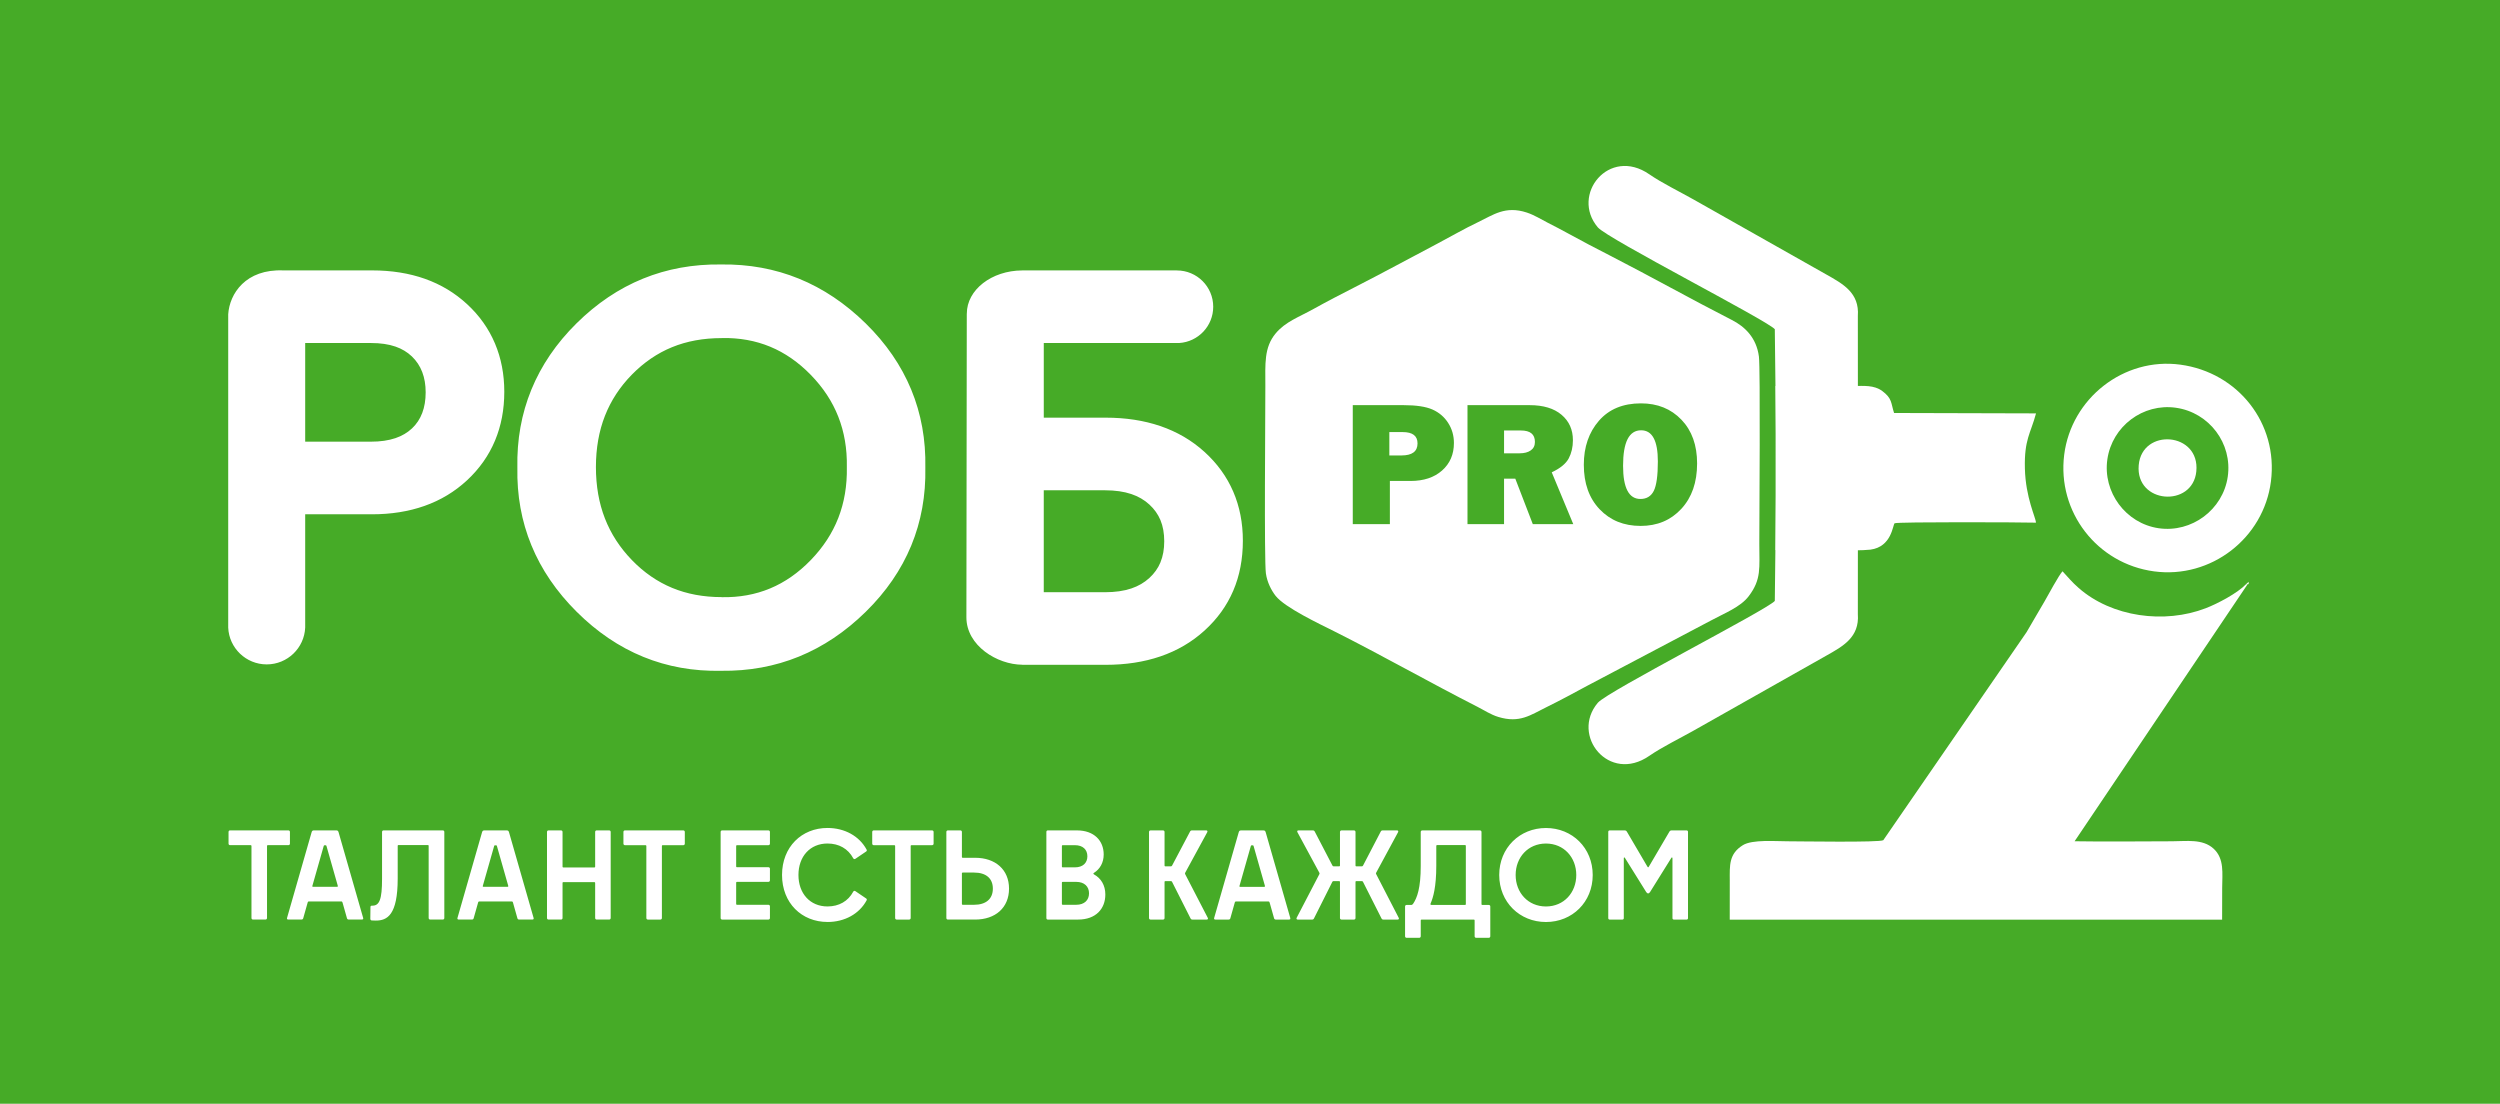
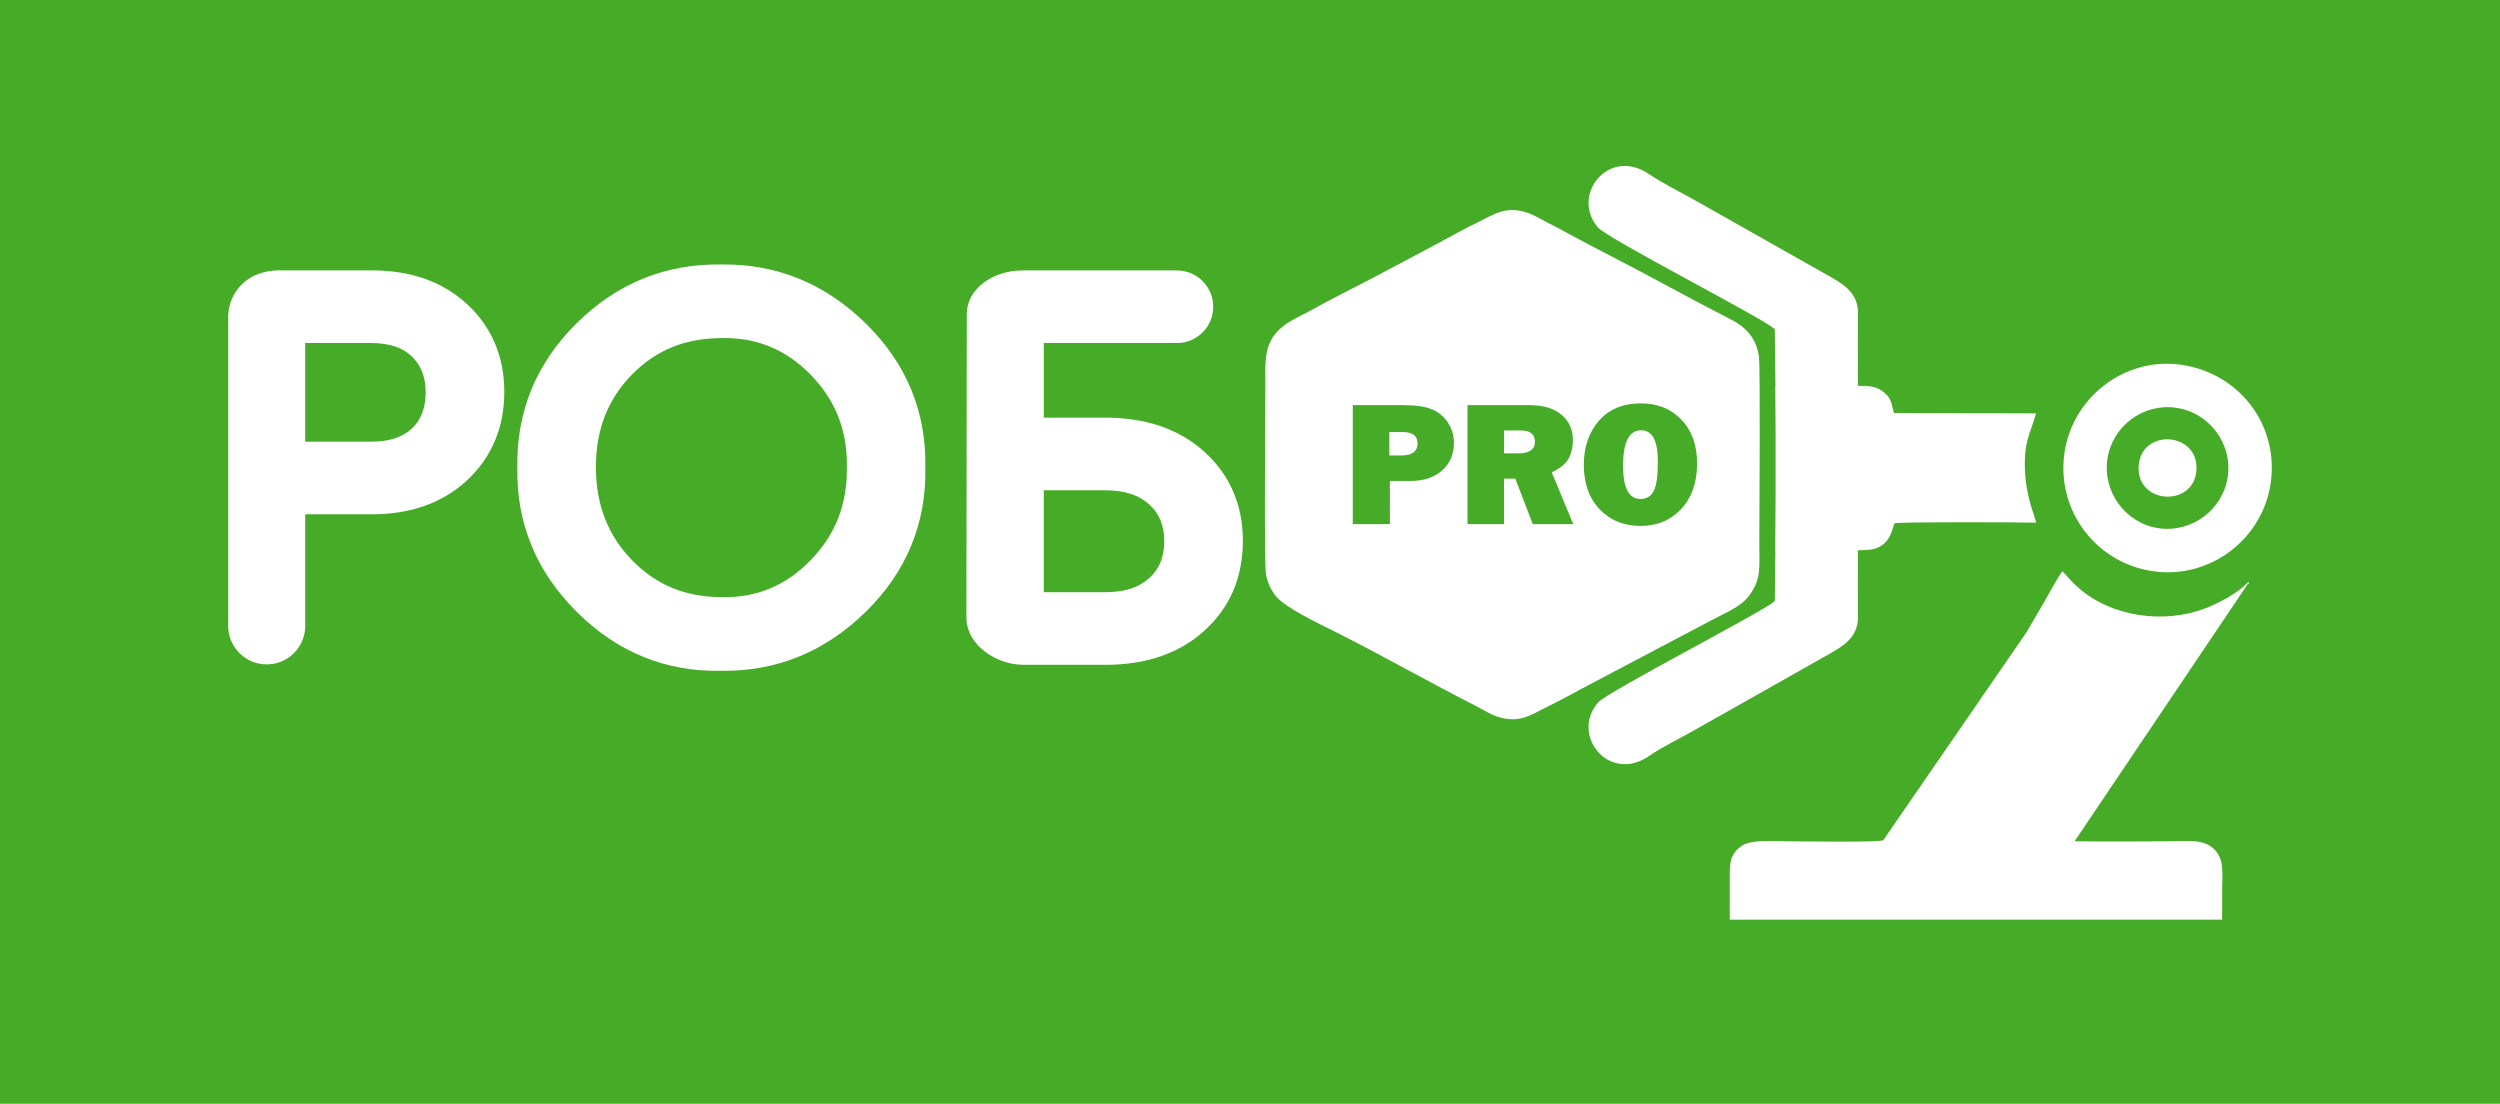
<svg xmlns="http://www.w3.org/2000/svg" width="105.476mm" height="46.567mm" viewBox="0 0 105.476 46.567" version="1.1" id="svg174">
  <defs id="defs168" />
  <g id="layer1" transform="translate(-47.80342,-33.32381)">
    <path d="M 47.803,33.324 V 79.89 H 153.28 V 33.324 Z" style="fill:#46ab27;fill-rule:evenodd;stroke-width:0.466" id="path114" />
    <g transform="matrix(0.4657915,0,0,0.4657915,-99.74913,-291.0502)" id="Layer1004">
      <path d="m 431.441,748.333 c 0.112,0.796 0.487,1.526 0.875,2.025 0.832,1.069 4.003,2.559 5.289,3.205 4.239,2.127 8.701,4.663 12.979,6.841 0.619,0.315 1.217,0.717 1.905,0.927 1.946,0.595 2.925,-0.18 4.349,-0.877 1.234,-0.605 2.489,-1.286 3.717,-1.949 l 11.174,-5.895 c 1.263,-0.684 2.691,-1.222 3.446,-2.217 1.16,-1.529 0.958,-2.553 0.958,-4.733 0,-2.327 0.106,-15.893 -0.037,-16.978 -0.223,-1.698 -1.27,-2.705 -2.444,-3.303 -3.643,-1.857 -7.391,-3.964 -11.112,-5.873 -1.215,-0.624 -2.486,-1.28 -3.705,-1.956 -0.62,-0.344 -1.212,-0.646 -1.856,-0.977 -0.594,-0.304 -1.231,-0.706 -1.907,-0.928 -1.952,-0.641 -3.043,0.218 -4.418,0.872 -1.251,0.595 -2.472,1.309 -3.704,1.957 -2.492,1.312 -4.948,2.651 -7.467,3.937 -1.214,0.62 -2.492,1.279 -3.708,1.956 -1.371,0.764 -2.556,1.16 -3.443,2.217 -1.079,1.286 -0.941,2.79 -0.941,4.761 0,2.373 -0.114,15.836 0.049,16.988 z m 11.229,-8.375 v 3.91 h -3.361 V 733.091 h 4.6 c 1.147,0 2.02,0.132 2.618,0.396 0.595,0.264 1.069,0.665 1.419,1.209 0.35,0.541 0.525,1.15 0.525,1.823 0,1.029 -0.358,1.858 -1.072,2.491 -0.714,0.633 -1.667,0.948 -2.86,0.948 z m -0.048,-2.311 h 1.099 c 0.969,0 1.454,-0.364 1.454,-1.091 0,-0.684 -0.447,-1.026 -1.344,-1.026 h -1.209 z m 16.659,6.221 h -3.665 l -1.586,-4.12 h -1.018 v 4.12 h -3.312 V 733.091 h 5.628 c 1.241,0 2.205,0.291 2.892,0.873 0.687,0.582 1.029,1.349 1.029,2.302 0,0.622 -0.127,1.171 -0.38,1.648 -0.253,0.477 -0.765,0.897 -1.538,1.26 z m -6.269,-6.415 h 1.414 c 0.415,0 0.749,-0.086 1.002,-0.261 0.253,-0.175 0.38,-0.431 0.38,-0.77 0,-0.692 -0.423,-1.037 -1.271,-1.037 h -1.524 z m 12.366,6.576 c -1.516,0 -2.752,-0.504 -3.708,-1.508 -0.956,-1.004 -1.433,-2.348 -1.433,-4.031 0,-1.608 0.458,-2.938 1.371,-3.988 0.913,-1.048 2.181,-1.573 3.803,-1.573 1.5,0 2.725,0.495 3.671,1.484 0.945,0.988 1.416,2.308 1.416,3.959 0,1.71 -0.476,3.081 -1.43,4.112 -0.953,1.031 -2.181,1.546 -3.689,1.546 z m -0.013,-2.44 c 0.56,0 0.964,-0.245 1.209,-0.733 0.245,-0.487 0.369,-1.379 0.369,-2.674 0,-1.877 -0.506,-2.814 -1.516,-2.814 -1.091,0 -1.635,1.069 -1.635,3.21 0,2.006 0.525,3.011 1.573,3.011 z" style="fill:#ffffff;fill-rule:evenodd" id="path116" />
      <path d="m 337.449,753.231 v -28.373 c 0.119,-1.847 1.567,-4.12 5.011,-3.972 v -10e-4 h 8.012 c 3.532,0 6.404,1.019 8.613,3.058 1.118,1.031 1.96,2.219 2.527,3.562 0.563,1.334 0.844,2.793 0.844,4.377 0,1.603 -0.279,3.075 -0.838,4.414 -0.564,1.352 -1.407,2.55 -2.527,3.593 -1.114,1.037 -2.402,1.814 -3.865,2.33 -1.433,0.505 -3.017,0.758 -4.755,0.758 h -6.049 v 10.255 c -0.078,1.859 -1.609,3.341 -3.487,3.341 -1.878,0 -3.41,-1.484 -3.487,-3.343 z m 6.973,-16.832 h 5.95 c 0.855,0 1.599,-0.107 2.23,-0.322 0.585,-0.199 1.084,-0.493 1.496,-0.882 0.824,-0.777 1.236,-1.865 1.236,-3.264 0,-1.371 -0.416,-2.455 -1.248,-3.252 -0.413,-0.396 -0.91,-0.694 -1.49,-0.894 -0.622,-0.215 -1.364,-0.322 -2.224,-0.322 h -5.95 z m 19.218,2.35 c -0.05,-2.521 0.372,-4.874 1.265,-7.057 0.898,-2.194 2.259,-4.195 4.084,-6.002 1.832,-1.814 3.843,-3.167 6.033,-4.059 2.183,-0.889 4.539,-1.317 7.07,-1.283 2.514,-0.034 4.862,0.394 7.045,1.283 2.188,0.891 4.205,2.243 6.052,4.053 1.846,1.81 3.221,3.811 4.127,6.002 0.901,2.182 1.327,4.536 1.277,7.063 0.05,2.527 -0.376,4.882 -1.277,7.064 -0.906,2.192 -2.281,4.192 -4.127,6.002 -1.847,1.811 -3.864,3.162 -6.052,4.053 -2.179,0.888 -4.524,1.316 -7.033,1.284 -2.518,0.052 -4.869,-0.368 -7.051,-1.259 -2.188,-0.893 -4.201,-2.255 -6.039,-4.084 -1.836,-1.827 -3.203,-3.834 -4.102,-6.021 -0.897,-2.183 -1.321,-4.529 -1.271,-7.039 z m 29.843,-0.074 c 0.029,-1.636 -0.229,-3.148 -0.773,-4.535 -0.541,-1.379 -1.373,-2.643 -2.494,-3.793 -1.119,-1.148 -2.345,-1.998 -3.676,-2.549 -1.336,-0.553 -2.794,-0.815 -4.375,-0.786 l -0.024,0.006 c -1.653,0 -3.151,0.274 -4.492,0.823 -1.335,0.546 -2.549,1.376 -3.639,2.487 -1.084,1.106 -1.897,2.35 -2.438,3.731 -0.544,1.39 -0.817,2.937 -0.817,4.64 0,1.708 0.272,3.261 0.817,4.658 0.54,1.387 1.355,2.643 2.444,3.768 1.086,1.122 2.301,1.961 3.645,2.518 1.344,0.557 2.837,0.835 4.48,0.835 l 0.024,0.006 c 1.576,0.029 3.032,-0.235 4.369,-0.792 1.335,-0.556 2.563,-1.412 3.682,-2.568 1.122,-1.158 1.953,-2.431 2.494,-3.818 0.545,-1.399 0.803,-2.927 0.773,-4.584 z m 10.864,-13.872 h 0.004 v -0.008 c 0,-2.149 2.243,-3.893 5.016,-3.907 v -0.004 h 14.006 v 0.006 h 0.007 c 1.817,0 3.289,1.473 3.289,3.289 0,1.747 -1.362,3.176 -3.082,3.283 h -12.266 v 6.762 h 5.604 c 1.813,0 3.462,0.253 4.946,0.758 1.523,0.519 2.859,1.3 4.007,2.342 1.156,1.05 2.025,2.252 2.607,3.606 0.579,1.347 0.869,2.826 0.869,4.438 0,3.323 -1.159,6.038 -3.476,8.143 -1.148,1.043 -2.484,1.824 -4.007,2.342 -1.484,0.506 -3.133,0.758 -4.946,0.758 h -7.548 v -0.008 c -2.28,-0.012 -5.065,-1.727 -5.065,-4.296 z m 6.973,25.232 h 5.555 c 0.91,0 1.703,-0.114 2.378,-0.341 0.631,-0.212 1.175,-0.529 1.632,-0.949 0.452,-0.415 0.787,-0.887 1.006,-1.416 v -0.006 c 0.228,-0.549 0.341,-1.184 0.341,-1.904 0,-0.724 -0.114,-1.361 -0.341,-1.91 -0.219,-0.528 -0.554,-1 -1.006,-1.416 -0.457,-0.421 -1.001,-0.737 -1.632,-0.949 -0.675,-0.227 -1.468,-0.341 -2.378,-0.341 h -5.555 z" style="fill:#ffffff;fill-rule:evenodd" id="path118" />
      <path d="m 520.233,749.296 0.121,0.026 -15.662,23.27 c 2.922,0.051 5.882,0.003 8.808,0.003 1.318,0 2.776,-0.244 3.772,0.662 1.003,0.913 0.79,2.253 0.787,3.554 -0.002,0.962 -0.005,1.924 -0.006,2.886 h -44.599 c 0.004,-1.18 0.007,-2.361 0.003,-3.541 -0.004,-1.369 -0.096,-2.419 1.192,-3.213 0.851,-0.525 2.966,-0.348 4.013,-0.348 0.984,-2e-4 8.427,0.123 8.702,-0.101 l 12.974,-18.837 c 0.533,-0.938 1.1,-1.863 1.636,-2.801 0.31,-0.543 1.294,-2.371 1.623,-2.717 0.565,0.603 0.814,0.943 1.466,1.515 2.997,2.63 7.76,3.277 11.509,1.83 1.085,-0.419 2.875,-1.363 3.662,-2.188 z" style="fill:#ffffff;fill-rule:evenodd" id="path120" />
      <path d="m 477.609,731.354 h 0.008 c 1.019,0.003 6.064,-9e-4 7.082,-2e-4 0.88,6e-4 1.82,-0.1 2.569,0.456 0.913,0.678 0.777,1.084 1.071,1.991 l 12.859,0.036 c -0.491,1.828 -1.073,2.346 -1.01,4.98 0.064,2.685 1.001,4.475 1.002,4.918 -1.269,-0.038 -12.487,-0.083 -12.801,0.055 -0.173,0.141 -0.25,2.135 -2.198,2.39 -1.164,0.152 -7.29,0.043 -8.583,0.04 z" style="fill:#ffffff;fill-rule:evenodd" id="path122" />
      <path d="m 513.872,733.327 c -2.99,-0.427 -5.776,1.679 -6.212,4.658 -0.436,2.977 1.661,5.819 4.644,6.254 2.99,0.435 5.822,-1.676 6.258,-4.66 0.442,-3.022 -1.682,-5.822 -4.691,-6.252 z m 0.398,-3.904 c 5.221,0.706 8.875,5.311 8.204,10.577 -0.656,5.146 -5.434,8.84 -10.587,8.147 -5.163,-0.695 -8.79,-5.385 -8.138,-10.566 0.642,-5.1 5.393,-8.852 10.521,-8.158 z" style="fill:#ffffff;fill-rule:evenodd" id="path124" />
      <path d="m 515.715,739.097 c -0.33,3.297 -5.528,2.948 -5.216,-0.574 0.301,-3.395 5.573,-2.995 5.216,0.574 z" style="fill:#ffffff;fill-rule:evenodd" id="path126" />
      <path d="m 520.354,749.322 -0.121,-0.026 0.224,-0.206 c 0.007,0.359 -0.014,0.155 -0.103,0.233 z" style="fill:#ffffff;fill-rule:evenodd" id="path128" />
      <path d="m 485.058,752.022 c 0.153,2.092 -1.332,2.902 -2.883,3.773 l -11.989,6.773 c -1.228,0.694 -2.897,1.511 -4.015,2.286 -3.65,2.53 -7.163,-1.853 -4.667,-4.804 0.873,-1.032 15.262,-8.382 16.032,-9.225 l 0.123,-10.76 7.405,0.089 z" style="fill:#ffffff;fill-rule:evenodd" id="path130" />
      <path d="m 485.058,725.014 c 0.153,-2.092 -1.332,-2.902 -2.883,-3.773 l -11.989,-6.773 c -1.228,-0.694 -2.897,-1.511 -4.015,-2.286 -3.65,-2.53 -7.163,1.853 -4.667,4.804 0.873,1.032 15.262,8.382 16.032,9.225 l 0.123,10.76 7.405,-0.089 z" style="fill:#ffffff;fill-rule:evenodd" id="path132" />
-       <path d="m 342.902,771.607 h -5.285 c -0.081,0 -0.138,0.058 -0.138,0.139 v 1.061 c 0,0.081 0.058,0.139 0.138,0.139 h 1.869 c 0.046,0 0.07,0.035 0.07,0.069 v 6.531 c 0,0.081 0.058,0.138 0.138,0.138 h 1.131 c 0.081,0 0.139,-0.058 0.139,-0.138 v -6.531 c 0,-0.046 0.023,-0.069 0.069,-0.069 h 1.869 c 0.081,0 0.138,-0.058 0.138,-0.139 v -1.061 c 0,-0.081 -0.058,-0.139 -0.138,-0.139 z m 4.327,0 h -2.008 c -0.115,0 -0.184,0.035 -0.219,0.173 l -2.227,7.765 c -0.023,0.092 0.023,0.138 0.115,0.138 h 1.2 c 0.069,0 0.127,-0.035 0.15,-0.104 l 0.404,-1.431 c 0.023,-0.081 0.058,-0.104 0.115,-0.104 h 2.931 c 0.058,0 0.092,0.023 0.115,0.104 l 0.404,1.431 c 0.023,0.069 0.081,0.104 0.15,0.104 h 1.2 c 0.092,0 0.138,-0.046 0.115,-0.138 l -2.227,-7.765 c -0.035,-0.139 -0.104,-0.173 -0.219,-0.173 z m -2.158,5.031 1.027,-3.611 c 0.011,-0.046 0.035,-0.069 0.069,-0.069 h 0.115 c 0.035,0 0.058,0.023 0.069,0.069 l 1.027,3.611 c 0.011,0.058 -0.012,0.081 -0.058,0.081 h -2.192 c -0.046,0 -0.069,-0.023 -0.058,-0.081 z m 5.746,3.139 c 1.027,0 1.984,-0.485 1.984,-3.808 v -2.965 c 0,-0.046 0.023,-0.069 0.07,-0.069 h 2.665 c 0.046,0 0.069,0.023 0.069,0.069 v 6.542 c 0,0.081 0.058,0.138 0.139,0.138 h 1.142 c 0.081,0 0.138,-0.058 0.138,-0.138 v -7.8 c 0,-0.081 -0.058,-0.139 -0.138,-0.139 h -5.365 c -0.081,0 -0.138,0.058 -0.138,0.139 v 4.246 c 0,1.869 -0.231,2.458 -0.912,2.434 -0.092,0 -0.138,0.035 -0.138,0.127 l -0.012,1.062 c 0,0.092 0.046,0.138 0.127,0.15 0.104,0.012 0.231,0.012 0.369,0.012 z m 11.85,-8.169 h -2.008 c -0.115,0 -0.185,0.035 -0.219,0.173 l -2.227,7.765 c -0.023,0.092 0.023,0.138 0.115,0.138 h 1.2 c 0.069,0 0.127,-0.035 0.15,-0.104 l 0.404,-1.431 c 0.023,-0.081 0.058,-0.104 0.115,-0.104 h 2.931 c 0.058,0 0.092,0.023 0.115,0.104 l 0.404,1.431 c 0.023,0.069 0.081,0.104 0.15,0.104 h 1.2 c 0.092,0 0.138,-0.046 0.115,-0.138 l -2.227,-7.765 c -0.035,-0.139 -0.104,-0.173 -0.219,-0.173 z m -2.158,5.031 1.027,-3.611 c 0.011,-0.046 0.035,-0.069 0.069,-0.069 h 0.115 c 0.035,0 0.058,0.023 0.069,0.069 l 1.027,3.611 c 0.011,0.058 -0.012,0.081 -0.058,0.081 h -2.192 c -0.046,0 -0.069,-0.023 -0.058,-0.081 z m 7.223,-1.742 v -3.15 c 0,-0.081 -0.058,-0.139 -0.138,-0.139 h -1.131 c -0.081,0 -0.139,0.058 -0.139,0.139 v 7.8 c 0,0.081 0.058,0.138 0.139,0.138 h 1.131 c 0.081,0 0.138,-0.058 0.138,-0.138 v -3.185 c 0,-0.046 0.023,-0.069 0.069,-0.069 h 2.815 c 0.046,0 0.07,0.035 0.07,0.069 v 3.185 c 0,0.081 0.058,0.138 0.138,0.138 h 1.131 c 0.081,0 0.138,-0.058 0.138,-0.138 v -7.8 c 0,-0.081 -0.058,-0.139 -0.138,-0.139 h -1.131 c -0.081,0 -0.138,0.058 -0.138,0.139 v 3.15 c 0,0.046 -0.023,0.069 -0.07,0.069 h -2.815 c -0.046,0 -0.069,-0.023 -0.069,-0.069 z m 10.938,-3.288 h -5.285 c -0.081,0 -0.138,0.058 -0.138,0.139 v 1.061 c 0,0.081 0.058,0.139 0.138,0.139 h 1.869 c 0.046,0 0.069,0.035 0.069,0.069 v 6.531 c 0,0.081 0.058,0.138 0.138,0.138 h 1.131 c 0.081,0 0.139,-0.058 0.139,-0.138 v -6.531 c 0,-0.046 0.023,-0.069 0.069,-0.069 h 1.869 c 0.081,0 0.138,-0.058 0.138,-0.139 v -1.061 c 0,-0.081 -0.058,-0.139 -0.138,-0.139 z m 3.381,0.139 v 7.8 c 0,0.081 0.058,0.138 0.139,0.138 h 4.188 c 0.081,0 0.139,-0.058 0.139,-0.138 v -1.062 c 0,-0.081 -0.058,-0.139 -0.139,-0.139 h -2.85 c -0.046,0 -0.07,-0.035 -0.07,-0.069 v -1.938 c 0,-0.046 0.035,-0.069 0.07,-0.069 h 2.85 c 0.081,0 0.139,-0.058 0.139,-0.139 v -1.05 c 0,-0.081 -0.058,-0.138 -0.139,-0.138 h -2.85 c -0.046,0 -0.07,-0.023 -0.07,-0.07 v -1.857 c 0,-0.046 0.035,-0.069 0.07,-0.069 h 2.85 c 0.081,0 0.139,-0.058 0.139,-0.139 v -1.061 c 0,-0.081 -0.058,-0.139 -0.139,-0.139 h -4.188 c -0.081,0 -0.139,0.058 -0.139,0.139 z m 9.681,8.157 c 1.558,0 2.885,-0.738 3.542,-1.961 0.035,-0.07 0.023,-0.127 -0.046,-0.173 l -0.97,-0.658 c -0.069,-0.046 -0.15,-0.035 -0.196,0.046 -0.462,0.865 -1.292,1.338 -2.331,1.338 -1.581,0 -2.631,-1.177 -2.631,-2.85 0,-1.673 1.05,-2.85 2.631,-2.85 1.039,0 1.869,0.473 2.331,1.338 0.046,0.081 0.127,0.092 0.196,0.046 l 0.97,-0.658 c 0.069,-0.046 0.081,-0.104 0.046,-0.173 -0.658,-1.223 -1.984,-1.962 -3.542,-1.962 -2.342,0 -4.119,1.719 -4.119,4.258 0,2.538 1.777,4.257 4.119,4.257 z m 9.473,-8.296 h -5.285 c -0.081,0 -0.138,0.058 -0.138,0.139 v 1.061 c 0,0.081 0.058,0.139 0.138,0.139 h 1.869 c 0.046,0 0.069,0.035 0.069,0.069 v 6.531 c 0,0.081 0.058,0.138 0.138,0.138 h 1.131 c 0.081,0 0.139,-0.058 0.139,-0.138 v -6.531 c 0,-0.046 0.023,-0.069 0.069,-0.069 h 1.869 c 0.081,0 0.138,-0.058 0.138,-0.139 v -1.061 c 0,-0.081 -0.058,-0.139 -0.138,-0.139 z m 2.7,2.411 v -2.273 c 0,-0.081 -0.058,-0.139 -0.138,-0.139 h -1.131 c -0.081,0 -0.139,0.058 -0.139,0.139 v 7.8 c 0,0.081 0.058,0.138 0.139,0.138 h 2.469 c 1.834,0 3.069,-1.073 3.069,-2.804 0,-1.719 -1.235,-2.792 -3.069,-2.792 h -1.131 c -0.046,0 -0.069,-0.023 -0.069,-0.07 z m 0,4.258 v -2.781 c 0,-0.046 0.035,-0.069 0.069,-0.069 h 1.027 c 1.096,0 1.708,0.531 1.708,1.454 0,0.935 -0.623,1.465 -1.708,1.465 h -1.027 c -0.046,0 -0.069,-0.035 -0.069,-0.069 z m 7.777,1.408 h 2.746 c 1.615,0 2.469,-0.981 2.469,-2.273 0,-0.842 -0.404,-1.477 -1.015,-1.811 -0.081,-0.046 -0.092,-0.104 -0.011,-0.15 0.531,-0.335 0.877,-0.912 0.877,-1.662 0,-1.234 -0.854,-2.181 -2.423,-2.181 h -2.642 c -0.081,0 -0.127,0.058 -0.127,0.139 v 7.8 c 0,0.081 0.046,0.138 0.127,0.138 z m 1.35,-6.738 h 1.107 c 0.727,0 1.131,0.404 1.131,1.004 0,0.6 -0.404,1.004 -1.131,1.004 h -1.107 c -0.046,0 -0.07,-0.023 -0.07,-0.069 v -1.869 c 0,-0.046 0.023,-0.069 0.07,-0.069 z m 0,3.323 h 1.223 c 0.75,0 1.165,0.427 1.165,1.038 0,0.611 -0.415,1.038 -1.165,1.038 h -1.223 c -0.046,0 -0.07,-0.035 -0.07,-0.069 v -1.938 c 0,-0.046 0.023,-0.069 0.07,-0.069 z m 13.142,3.254 -2.042,-3.946 c -0.023,-0.046 -0.035,-0.081 0,-0.138 l 1.996,-3.669 c 0.046,-0.092 0.012,-0.162 -0.092,-0.162 h -1.304 c -0.069,0 -0.127,0.035 -0.162,0.104 l -1.627,3.081 c -0.023,0.046 -0.058,0.069 -0.104,0.069 h -0.508 c -0.046,0 -0.07,-0.023 -0.07,-0.069 v -3.046 c 0,-0.081 -0.058,-0.139 -0.138,-0.139 h -1.131 c -0.081,0 -0.139,0.058 -0.139,0.139 v 7.8 c 0,0.081 0.058,0.138 0.139,0.138 h 1.131 c 0.081,0 0.138,-0.058 0.138,-0.138 v -3.277 c 0,-0.046 0.023,-0.07 0.07,-0.07 h 0.508 c 0.046,0 0.081,0.023 0.104,0.07 l 1.673,3.311 c 0.035,0.069 0.092,0.104 0.162,0.104 h 1.292 c 0.104,0 0.161,-0.058 0.104,-0.162 z m 5.031,-7.915 h -2.008 c -0.115,0 -0.184,0.035 -0.219,0.173 l -2.227,7.765 c -0.023,0.092 0.023,0.138 0.115,0.138 h 1.2 c 0.069,0 0.127,-0.035 0.15,-0.104 l 0.404,-1.431 c 0.023,-0.081 0.058,-0.104 0.115,-0.104 h 2.931 c 0.058,0 0.092,0.023 0.115,0.104 l 0.404,1.431 c 0.023,0.069 0.081,0.104 0.15,0.104 h 1.2 c 0.092,0 0.138,-0.046 0.115,-0.138 l -2.227,-7.765 c -0.035,-0.139 -0.104,-0.173 -0.219,-0.173 z m -2.158,5.031 1.027,-3.611 c 0.011,-0.046 0.035,-0.069 0.069,-0.069 h 0.115 c 0.035,0 0.058,0.023 0.069,0.069 l 1.027,3.611 c 0.011,0.058 -0.012,0.081 -0.058,0.081 h -2.192 c -0.046,0 -0.069,-0.023 -0.058,-0.081 z m 14.423,2.885 -2.042,-3.958 c -0.023,-0.046 -0.035,-0.069 0,-0.127 l 1.984,-3.669 c 0.046,-0.092 0.012,-0.162 -0.092,-0.162 h -1.315 c -0.069,0 -0.127,0.035 -0.162,0.104 l -1.604,3.081 c -0.023,0.046 -0.058,0.069 -0.104,0.069 h -0.508 c -0.046,0 -0.069,-0.023 -0.069,-0.069 v -3.046 c 0,-0.081 -0.058,-0.139 -0.138,-0.139 h -1.131 c -0.081,0 -0.139,0.058 -0.139,0.139 v 3.046 c 0,0.046 -0.023,0.069 -0.069,0.069 h -0.508 c -0.046,0 -0.081,-0.023 -0.104,-0.069 l -1.604,-3.081 c -0.035,-0.069 -0.092,-0.104 -0.162,-0.104 h -1.315 c -0.104,0 -0.139,0.069 -0.092,0.162 l 1.984,3.669 c 0.035,0.058 0.023,0.092 0,0.138 l -2.054,3.946 c -0.046,0.092 0,0.162 0.104,0.162 h 1.304 c 0.069,0 0.127,-0.035 0.161,-0.104 l 1.662,-3.311 c 0.023,-0.046 0.058,-0.07 0.104,-0.07 h 0.519 c 0.046,0 0.069,0.035 0.069,0.07 v 3.277 c 0,0.081 0.058,0.138 0.139,0.138 h 1.131 c 0.081,0 0.138,-0.058 0.138,-0.138 v -3.277 c 0,-0.046 0.023,-0.07 0.069,-0.07 h 0.508 c 0.046,0 0.081,0.023 0.104,0.07 l 1.673,3.311 c 0.035,0.069 0.092,0.104 0.161,0.104 h 1.292 c 0.104,0 0.162,-0.058 0.104,-0.162 z m 1.996,1.673 v -1.442 c 0,-0.046 0.023,-0.069 0.069,-0.069 h 4.742 c 0.046,0 0.069,0.023 0.069,0.069 v 1.442 c 0,0.081 0.058,0.139 0.139,0.139 h 1.142 c 0.081,0 0.139,-0.058 0.139,-0.139 v -2.7 c 0,-0.081 -0.058,-0.138 -0.139,-0.138 h -0.589 c -0.046,0 -0.069,-0.023 -0.069,-0.069 v -6.542 c 0,-0.081 -0.058,-0.139 -0.138,-0.139 h -5.227 c -0.081,0 -0.139,0.058 -0.139,0.139 v 3.081 c 0,1.996 -0.323,2.885 -0.692,3.427 -0.046,0.069 -0.104,0.104 -0.173,0.104 h -0.416 c -0.081,0 -0.138,0.058 -0.138,0.138 v 2.7 c 0,0.081 0.058,0.139 0.138,0.139 h 1.142 c 0.081,0 0.138,-0.058 0.138,-0.139 z m 4.015,-2.838 h -3.023 c -0.115,0 -0.139,-0.046 -0.092,-0.15 0.219,-0.508 0.508,-1.454 0.508,-3.404 v -1.8 c 0,-0.046 0.035,-0.069 0.069,-0.069 h 2.538 c 0.046,0 0.069,0.023 0.069,0.069 v 5.285 c 0,0.046 -0.023,0.069 -0.069,0.069 z m 7.327,1.546 c 2.377,0 4.235,-1.8 4.235,-4.257 0,-2.458 -1.858,-4.258 -4.235,-4.258 -2.377,0 -4.234,1.8 -4.234,4.258 0,2.458 1.857,4.257 4.234,4.257 z m 0,-1.408 c -1.627,0 -2.746,-1.258 -2.746,-2.85 0,-1.593 1.119,-2.85 2.746,-2.85 1.627,0 2.746,1.258 2.746,2.85 0,1.592 -1.119,2.85 -2.746,2.85 z m 5.769,1.188 h 1.154 c 0.081,0 0.127,-0.058 0.127,-0.127 v -5.434 c 0,-0.069 0.058,-0.104 0.104,-0.023 l 1.927,3.092 c 0.104,0.162 0.242,0.162 0.346,0 l 1.927,-3.092 c 0.046,-0.081 0.104,-0.046 0.104,0.023 v 5.434 c 0,0.069 0.046,0.127 0.127,0.127 h 1.154 c 0.081,0 0.127,-0.058 0.127,-0.127 v -7.823 c 0,-0.069 -0.046,-0.127 -0.127,-0.127 h -1.384 c -0.069,0 -0.127,0.035 -0.162,0.092 l -1.869,3.184 c -0.058,0.092 -0.081,0.092 -0.138,0 l -1.869,-3.184 c -0.035,-0.058 -0.092,-0.092 -0.162,-0.092 h -1.385 c -0.081,0 -0.127,0.058 -0.127,0.127 v 7.823 c 0,0.069 0.046,0.127 0.127,0.127 z" style="fill:#ffffff;fill-rule:evenodd" id="path134" />
    </g>
  </g>
</svg>
